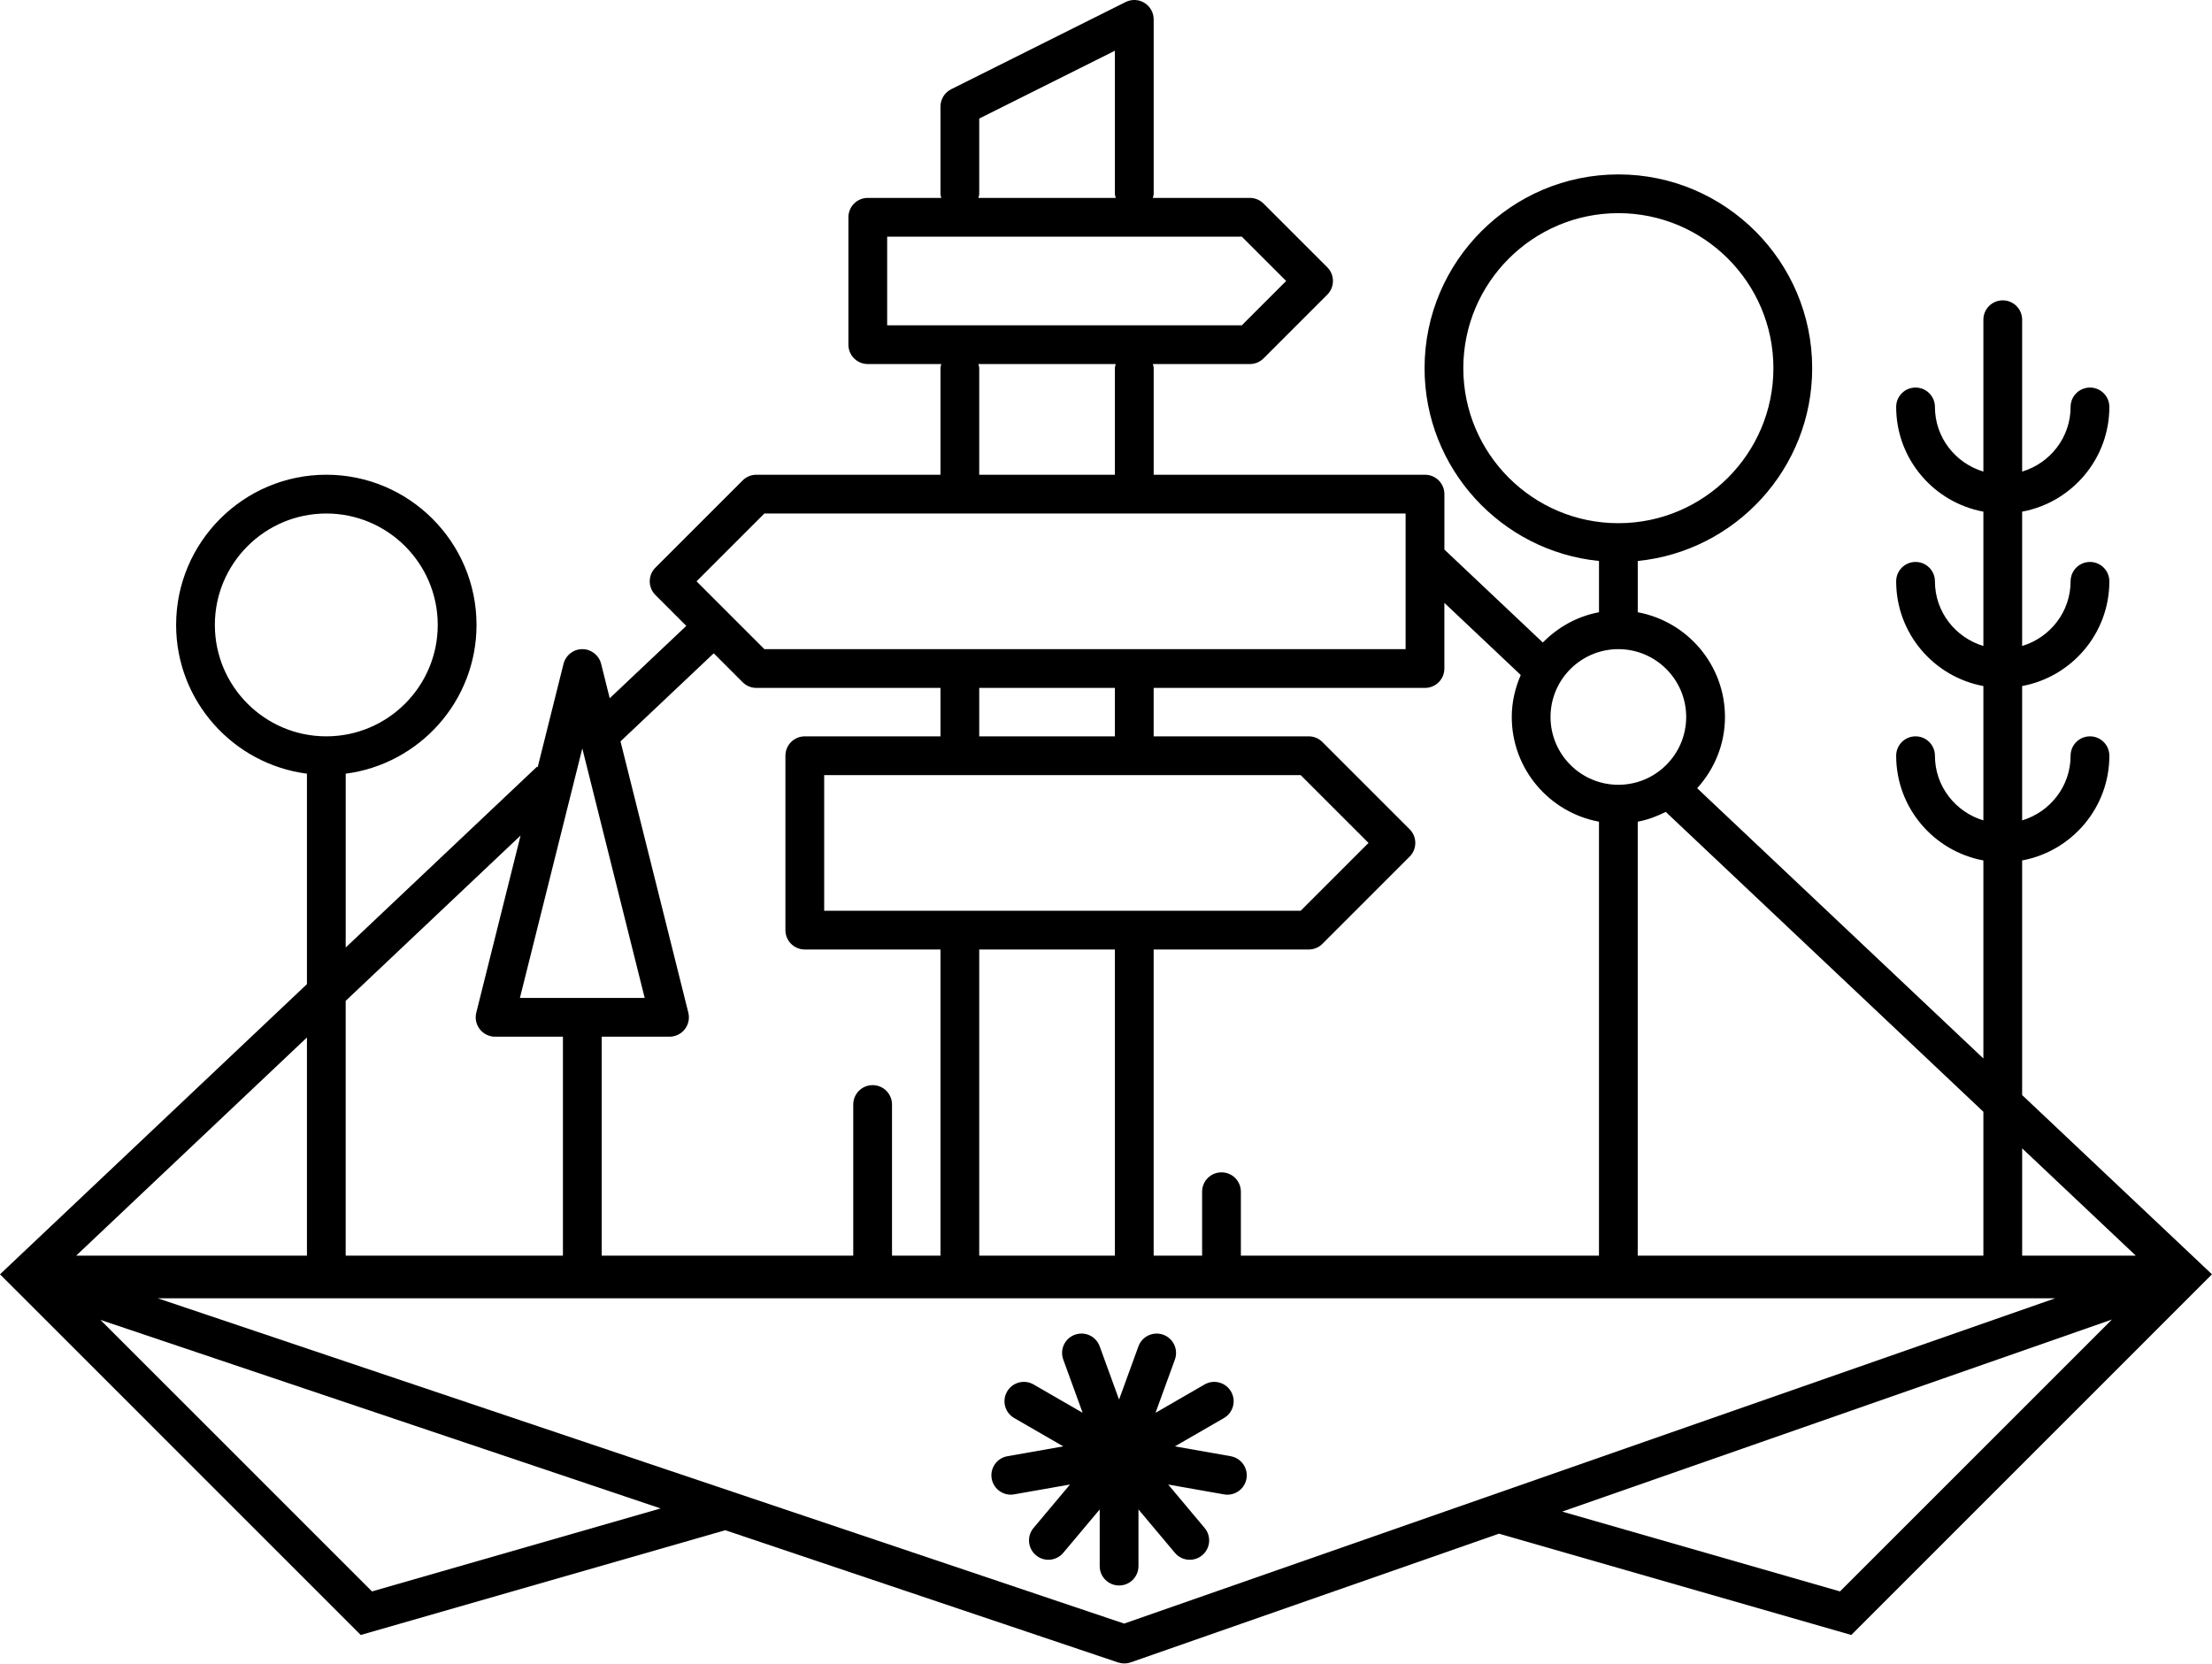
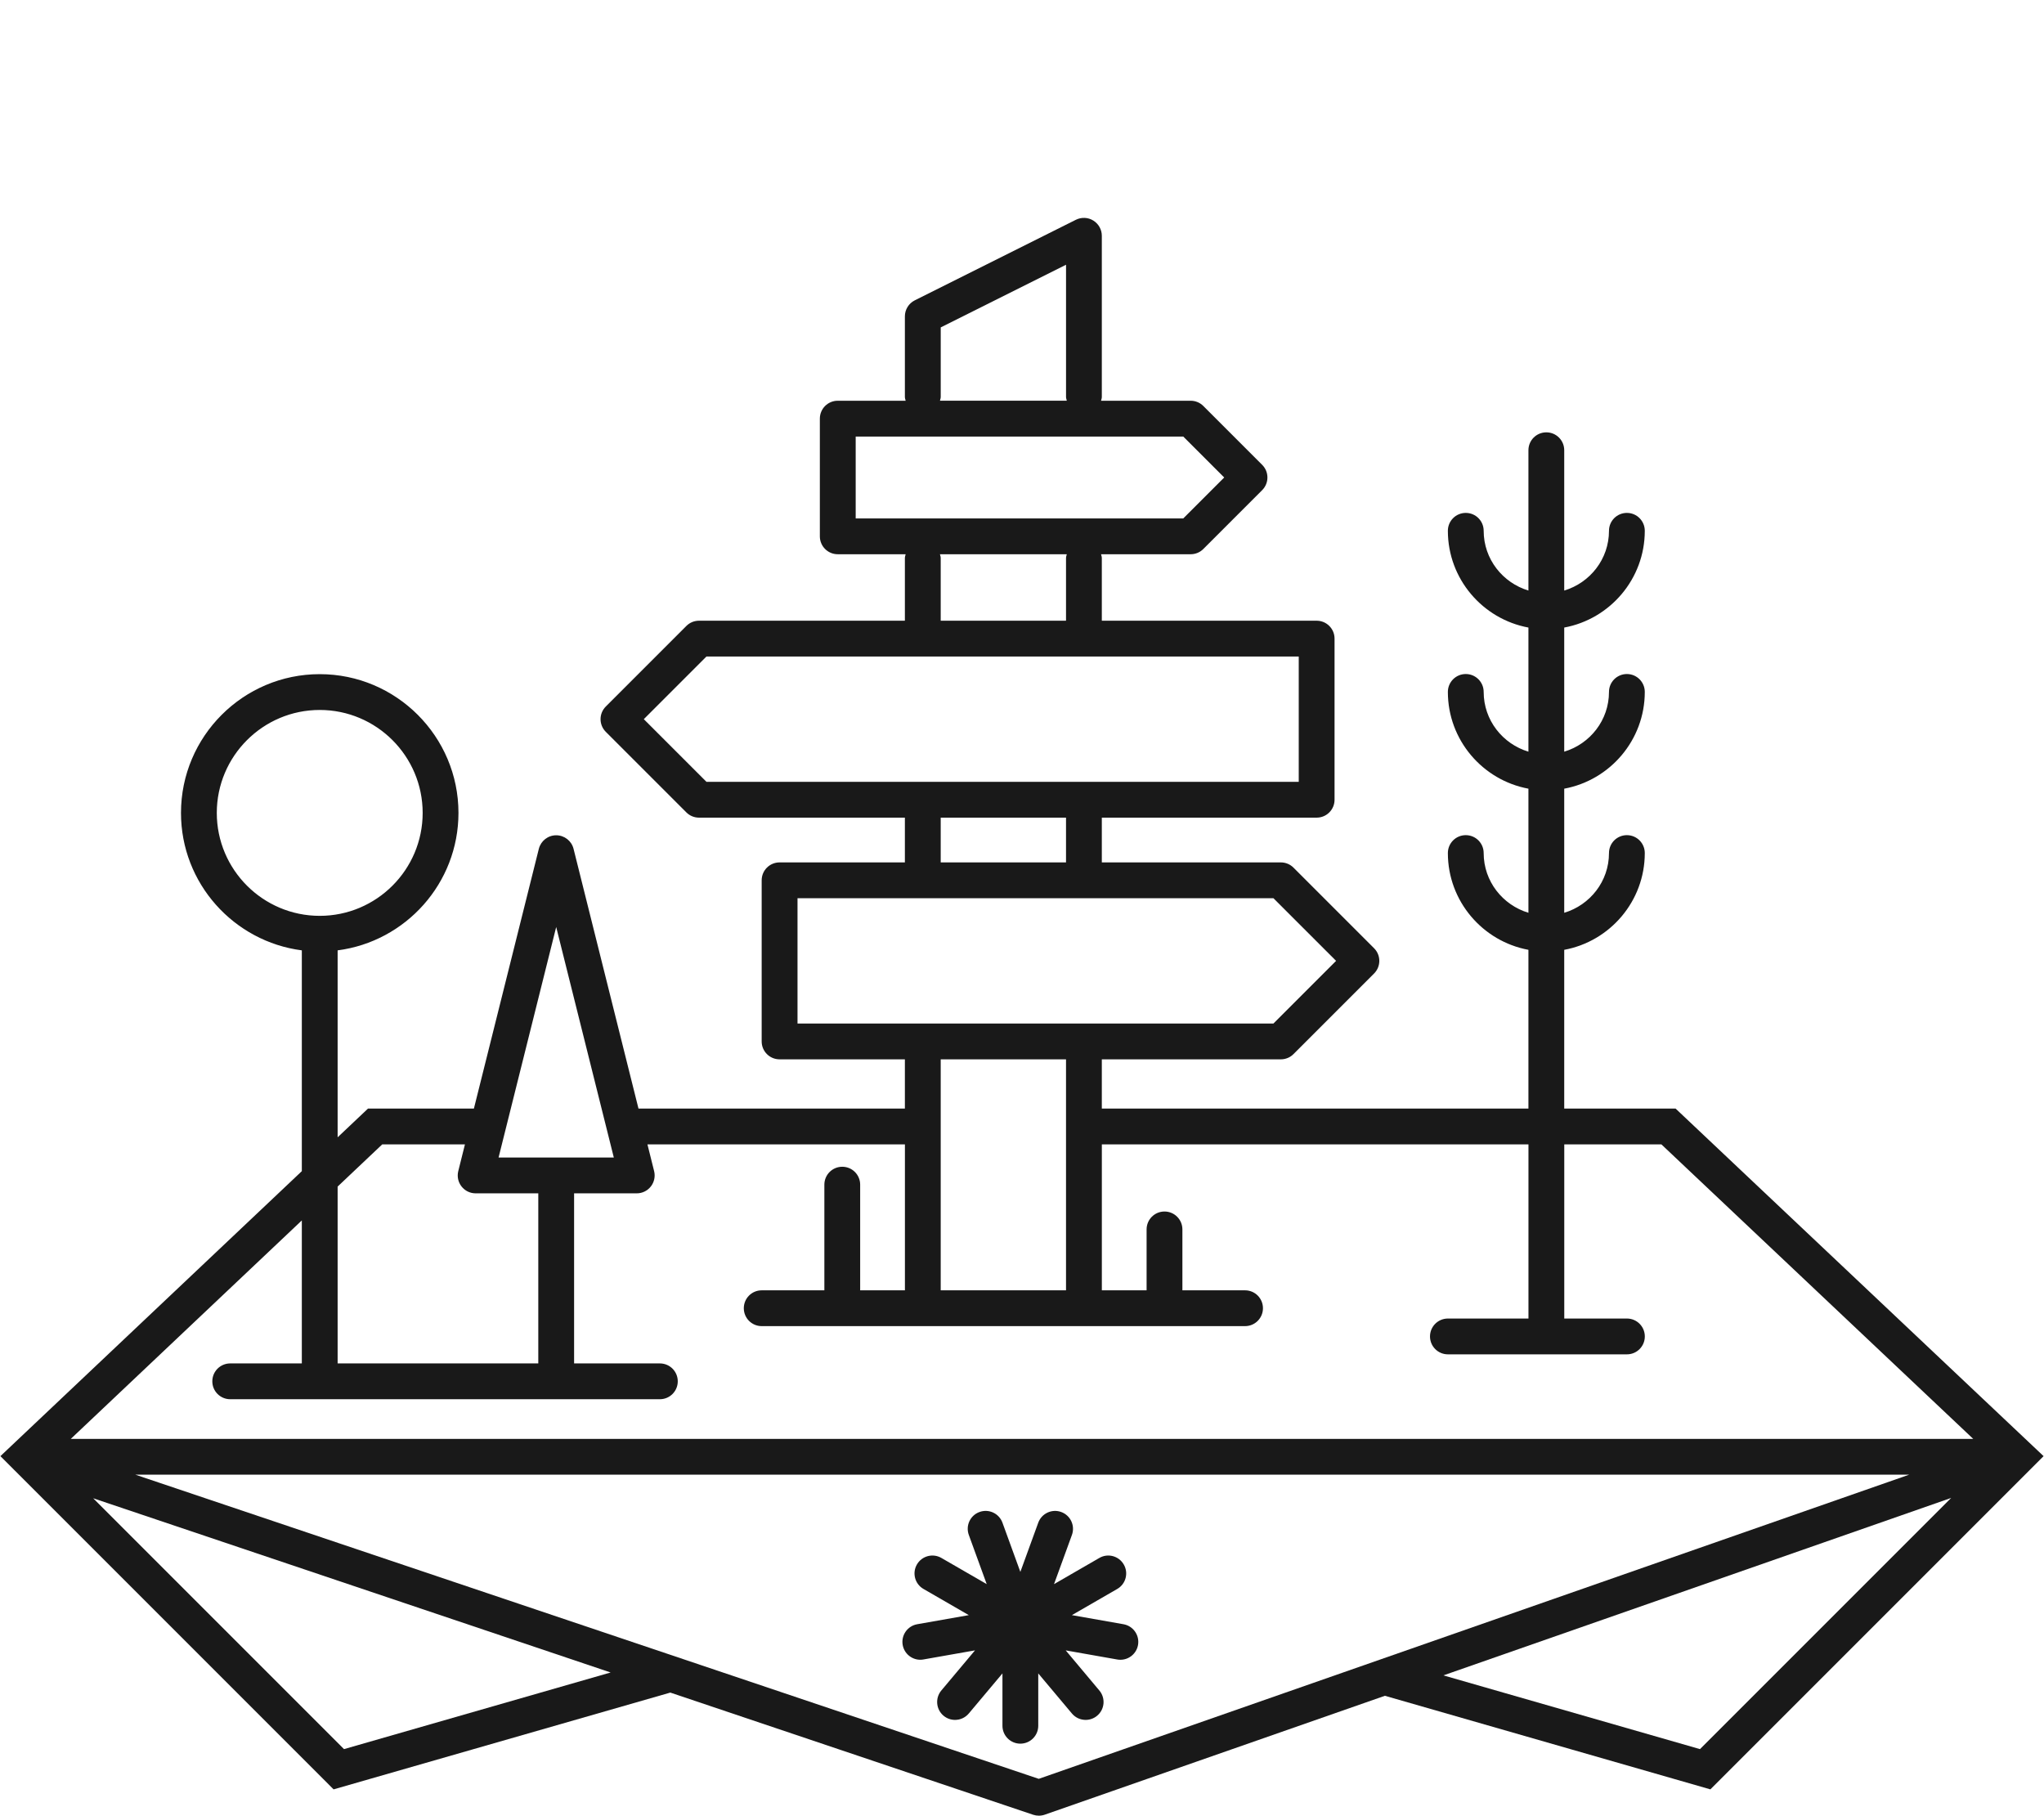
- <svg xmlns="http://www.w3.org/2000/svg" version="1.1" id="Layer_1" x="0px" y="0px" width="114.132px" height="85.845px" viewBox="0 0 114.132 85.845" enable-background="new 0 0 114.132 85.845" xml:space="preserve">
-   <path d="M114.131,65.762l-9.795-9.25V44.404c2.556-0.473,4.5-2.714,4.5-5.404c0-0.553-0.447-1-1-1s-1,0.447-1,1  c0,1.58-1.06,2.903-2.5,3.337v-6.933c2.556-0.473,4.5-2.714,4.5-5.404c0-0.553-0.447-1-1-1s-1,0.447-1,1  c0,1.58-1.06,2.903-2.5,3.337v-6.933c2.556-0.473,4.5-2.714,4.5-5.404c0-0.553-0.447-1-1-1s-1,0.447-1,1  c0,1.58-1.06,2.903-2.5,3.337V16.5c0-0.553-0.447-1-1-1s-1,0.447-1,1v7.837c-1.44-0.434-2.5-1.757-2.5-3.337c0-0.553-0.447-1-1-1  s-1,0.447-1,1c0,2.69,1.944,4.932,4.5,5.404v6.933c-1.44-0.434-2.5-1.757-2.5-3.337c0-0.553-0.447-1-1-1s-1,0.447-1,1  c0,2.69,1.944,4.932,4.5,5.404v6.933c-1.44-0.434-2.5-1.757-2.5-3.337c0-0.553-0.447-1-1-1s-1,0.447-1,1  c0,2.69,1.944,4.932,4.5,5.404v10.219L87.568,40.677c0.885-0.976,1.435-2.259,1.435-3.677c0-2.69-1.944-4.932-4.5-5.404v-2.646  c5.046-0.504,9-4.773,9-9.949c0-5.514-4.486-10-10-10s-10,4.486-10,10c0,5.176,3.954,9.445,9,9.949v2.646  c-1.129,0.209-2.124,0.776-2.899,1.561l-5.078-4.796V25.5c0-0.553-0.447-1-1-1h-14V19c0-0.075-0.027-0.143-0.043-0.213h5.006  c0.266,0,0.52-0.105,0.707-0.293l3.287-3.287c0.391-0.391,0.391-1.023,0-1.414l-3.287-3.287c-0.188-0.188-0.441-0.293-0.707-0.293  h-5.006c0.016-0.07,0.043-0.138,0.043-0.213V1c0-0.347-0.18-0.668-0.475-0.851c-0.295-0.184-0.663-0.198-0.973-0.044l-9,4.5  c-0.339,0.17-0.553,0.516-0.553,0.895V10c0,0.075,0.027,0.143,0.043,0.213h-3.793c-0.553,0-1,0.447-1,1v6.574c0,0.553,0.447,1,1,1  h3.793c-0.016,0.07-0.043,0.138-0.043,0.213v5.5h-9.5c-0.266,0-0.52,0.105-0.707,0.293l-4.5,4.5c-0.391,0.391-0.391,1.023,0,1.414  l1.593,1.593l-3.951,3.734l-0.444-1.776c-0.111-0.445-0.511-0.758-0.97-0.758s-0.858,0.312-0.97,0.758l-1.334,5.338l-0.031-0.033  l-9.874,9.335v-8.971c3.802-0.493,6.75-3.744,6.75-7.678c0-4.273-3.477-7.75-7.75-7.75s-7.75,3.477-7.75,7.75  c0,3.934,2.948,7.185,6.75,7.678v10.861L0,65.762l0.75,0.75c0.025,0.023,0.045,0.051,0.073,0.072l17.79,17.791l18.809-5.406  l20.269,6.824c0.104,0.034,0.211,0.052,0.319,0.052c0.111,0,0.223-0.019,0.33-0.056l19-6.641l18.181,5.227L114.131,65.762z   M11.086,32.25c0-3.171,2.579-5.75,5.75-5.75s5.75,2.579,5.75,5.75S20.007,38,16.836,38S11.086,35.421,11.086,32.25z   M110.199,64.798h-5.862v-5.536L110.199,64.798z M58.525,40h8.586l3.5,3.5l-3.5,3.5h-8.586h-9h-7v-7h7H58.525z M50.525,38v-2.5h7V38  H50.525z M50.525,49h7v15.798h-7V49z M102.336,64.798H84.502V42.404c0.514-0.095,0.992-0.278,1.446-0.505l16.388,15.475V64.798z   M75.502,19c0-4.411,3.589-8,8-8s8,3.589,8,8s-3.589,8-8,8S75.502,23.411,75.502,19z M83.502,33.5c1.93,0,3.5,1.57,3.5,3.5  s-1.57,3.5-3.5,3.5s-3.5-1.57-3.5-3.5S81.573,33.5,83.502,33.5z M78.466,34.834c-0.288,0.667-0.464,1.394-0.464,2.166  c0,2.69,1.944,4.932,4.5,5.404v22.394H64.025V61.5c0-0.553-0.447-1-1-1s-1,0.447-1,1v3.298h-2.5V49h8  c0.266,0,0.52-0.105,0.707-0.293l4.5-4.5c0.391-0.391,0.391-1.023,0-1.414l-4.5-4.5C68.044,38.105,67.791,38,67.525,38h-8v-2.5h14  c0.553,0,1-0.447,1-1v-3.388L78.466,34.834z M50.525,10V6.118l7-3.5V10c0,0.075,0.027,0.143,0.043,0.213h-7.086  C50.498,10.143,50.525,10.075,50.525,10z M45.775,16.787v-4.574h18.299l2.287,2.287l-2.287,2.287H45.775z M50.482,18.787h7.086  c-0.016,0.07-0.043,0.138-0.043,0.213v5.5h-7V19C50.525,18.925,50.498,18.857,50.482,18.787z M39.439,26.5h10.086h9h14v7h-14h-9  H39.439l-3.5-3.5L39.439,26.5z M36.826,33.715l1.492,1.492c0.188,0.188,0.441,0.293,0.707,0.293h9.5V38h-7c-0.553,0-1,0.447-1,1v9  c0,0.553,0.447,1,1,1h7v15.798h-2.5V57c0-0.553-0.447-1-1-1s-1,0.447-1,1v7.798H31.045V53.5h3.5c0.308,0,0.599-0.142,0.788-0.385  c0.189-0.242,0.257-0.559,0.182-0.857L32.016,38.26L36.826,33.715z M30.045,38.623L33.264,51.5h-6.438L30.045,38.623z M26.86,43.119  l-2.285,9.139c-0.075,0.299-0.008,0.615,0.182,0.857c0.189,0.243,0.48,0.385,0.788,0.385h3.5v11.298H17.836V51.65L26.86,43.119z   M15.836,64.798H3.931l11.906-11.257V64.798z M19.193,82.127L5.18,68.114l28.906,9.731L19.193,82.127z M58.002,83.787L8.139,67  h32.386h4.5h4.5h9h4.5h4.5h35.812h2.705L58.002,83.787z M80.605,78.008l28.365-9.912L94.938,82.127L80.605,78.008z" />
-   <path d="M63.501,75.15l-2.881-0.508l2.532-1.462c0.479-0.276,0.643-0.888,0.366-1.366s-0.89-0.644-1.366-0.366l-2.531,1.462l1-2.748  c0.188-0.52-0.08-1.093-0.599-1.281c-0.517-0.188-1.093,0.078-1.282,0.598l-1,2.748l-1-2.749c-0.188-0.519-0.762-0.786-1.281-0.597  c-0.52,0.188-0.787,0.762-0.598,1.281l1,2.748l-2.533-1.463c-0.48-0.276-1.09-0.112-1.366,0.367  c-0.276,0.479-0.112,1.09,0.366,1.365l2.533,1.463l-2.881,0.508c-0.545,0.096-0.908,0.613-0.812,1.158  c0.086,0.484,0.508,0.826,0.984,0.826c0.058,0,0.115-0.005,0.174-0.016l2.883-0.508l-1.881,2.241  c-0.355,0.423-0.301,1.054,0.123,1.409c0.188,0.157,0.415,0.234,0.643,0.234c0.285,0,0.568-0.122,0.766-0.357l1.881-2.24v2.924  c0,0.553,0.447,1,1,1s1-0.447,1-1v-2.924l1.881,2.24c0.197,0.236,0.48,0.357,0.766,0.357c0.228,0,0.455-0.076,0.643-0.234  c0.424-0.354,0.479-0.985,0.123-1.408l-1.879-2.241l2.88,0.509c0.06,0.01,0.117,0.015,0.175,0.015c0.477,0,0.898-0.341,0.984-0.826  C64.409,75.766,64.045,75.247,63.501,75.15z" />
+ <svg xmlns="http://www.w3.org/2000/svg" version="1.1" id="Layer_1" x="0px" y="0px" width="114.178px" height="101.418px" viewBox="0 0 114.178 101.418" enable-background="new 0 0 114.178 101.418" xml:space="preserve">
+   <g>
+     <path fill="#191919" d="M93.597,61.92h-6.219v-8.866c2.557-0.473,4.5-2.715,4.5-5.405c0-0.553-0.447-1-1-1s-1,0.447-1,1   c0,1.58-1.059,2.903-2.5,3.336v-6.932c2.557-0.473,4.5-2.714,4.5-5.404c0-0.553-0.447-1-1-1s-1,0.447-1,1   c0,1.58-1.059,2.903-2.5,3.337v-6.933c2.557-0.473,4.5-2.714,4.5-5.404c0-0.553-0.447-1-1-1s-1,0.447-1,1   c0,1.58-1.059,2.903-2.5,3.337v-7.837c0-0.553-0.447-1-1-1s-1,0.447-1,1v7.837c-1.439-0.434-2.5-1.757-2.5-3.337   c0-0.553-0.447-1-1-1s-1,0.447-1,1c0,2.69,1.945,4.932,4.5,5.404v6.933c-1.439-0.434-2.5-1.757-2.5-3.337c0-0.553-0.447-1-1-1   s-1,0.447-1,1c0,2.69,1.945,4.932,4.5,5.404v6.932c-1.439-0.434-2.5-1.756-2.5-3.336c0-0.553-0.447-1-1-1s-1,0.447-1,1   c0,2.69,1.945,4.932,4.5,5.405v8.866h-23.83v-2.749h10c0.266,0,0.52-0.105,0.707-0.293l4.5-4.5c0.391-0.391,0.391-1.023,0-1.414   l-4.5-4.5c-0.188-0.188-0.441-0.293-0.707-0.293h-10v-2.5h12c0.553,0,1-0.447,1-1v-9c0-0.553-0.447-1-1-1h-12v-3.5   c0-0.075-0.027-0.143-0.043-0.213h5.006c0.266,0,0.52-0.105,0.707-0.293l3.287-3.287c0.391-0.391,0.391-1.023,0-1.414l-3.287-3.287   c-0.188-0.188-0.441-0.293-0.707-0.293h-5.006c0.016-0.07,0.043-0.138,0.043-0.213v-9c0-0.347-0.18-0.668-0.475-0.851   c-0.295-0.184-0.662-0.198-0.973-0.044l-9,4.5c-0.339,0.17-0.553,0.516-0.553,0.895v4.5c0,0.075,0.027,0.143,0.043,0.213h-3.793   c-0.553,0-1,0.447-1,1v6.574c0,0.553,0.447,1,1,1h3.793c-0.016,0.07-0.043,0.138-0.043,0.213v3.5h-11.5   c-0.266,0-0.52,0.105-0.707,0.293l-4.5,4.5c-0.391,0.391-0.391,1.023,0,1.414l4.5,4.5c0.188,0.188,0.441,0.293,0.707,0.293h11.5   v2.5h-7c-0.553,0-1,0.447-1,1v9c0,0.553,0.447,1,1,1h7v2.75H35.666l-3.627-14.507c-0.111-0.445-0.511-0.758-0.97-0.758   s-0.858,0.312-0.97,0.758l-3.627,14.507h-5.915l-1.697,1.605V53.084c3.802-0.493,6.75-3.744,6.75-7.678   c0-4.273-3.477-7.75-7.75-7.75s-7.75,3.477-7.75,7.75c0,3.934,2.948,7.185,6.75,7.678v12.333L0.023,81.335l0.751,0.752   c0.024,0.023,0.044,0.049,0.071,0.07l17.79,17.791l18.809-5.406l20.268,6.824c0.104,0.034,0.211,0.052,0.318,0.052   c0.111,0,0.223-0.019,0.33-0.056l19-6.641l18.182,5.227l18.613-18.613L93.597,61.92z M52.549,22.17v-3.882l7-3.5v7.382   c0,0.075,0.027,0.143,0.043,0.213h-7.085C52.521,22.313,52.549,22.246,52.549,22.17z M47.799,28.958v-4.574h18.298l2.287,2.287   l-2.287,2.287H47.799z M52.506,30.958h7.085c-0.016,0.07-0.043,0.138-0.043,0.213v3.5h-7v-3.5   C52.549,31.095,52.521,31.028,52.506,30.958z M39.463,43.67l-3.5-3.5l3.5-3.5h33.085v7H39.463z M59.548,45.67v2.5h-7v-2.5H59.548z    M44.549,57.171v-7h26.585l3.5,3.5l-3.5,3.5H44.549z M59.548,59.171v12.902h-7V59.171H59.548z M31.069,51.779l3.219,12.877H27.85   L31.069,51.779z M21.352,63.921h4.62l-0.373,1.493c-0.075,0.299-0.008,0.615,0.182,0.857c0.189,0.243,0.48,0.385,0.788,0.385h3.5   v9.5H18.86v-9.878L21.352,63.921z M12.11,45.406c0-3.171,2.579-5.75,5.75-5.75s5.75,2.579,5.75,5.75s-2.579,5.75-5.75,5.75   S12.11,48.577,12.11,45.406z M16.86,68.169v7.987h-4c-0.553,0-1,0.447-1,1s0.447,1,1,1h24c0.553,0,1-0.447,1-1s-0.447-1-1-1h-4.791   v-9.5h3.5c0.308,0,0.599-0.142,0.788-0.385c0.189-0.242,0.257-0.559,0.182-0.857l-0.373-1.493h14.383v8.152h-2.5v-5.902   c0-0.553-0.447-1-1-1s-1,0.447-1,1v5.902h-3.5c-0.553,0-1,0.447-1,1s0.447,1,1,1h27c0.553,0,1-0.447,1-1s-0.447-1-1-1h-3.5v-3.402   c0-0.553-0.447-1-1-1s-1,0.447-1,1v3.402h-2.5V63.92h20.979h2h0.852v9.729h-4.5c-0.553,0-1,0.447-1,1s0.447,1,1,1h5.5h4.5   c0.553,0,1-0.447,1-1s-0.447-1-1-1h-3.5V63.92h5.424l17.42,16.451H3.955L16.86,68.169z M19.216,97.7L5.205,83.688l28.905,9.731   L19.216,97.7z M58.025,99.36L7.562,82.371h99.082L58.025,99.36z M94.962,97.7l-14.334-4.119l28.365-9.912L94.962,97.7z" />
+     <path fill="#191919" d="M62.757,90.724l-2.881-0.508l2.533-1.462c0.479-0.276,0.643-0.888,0.365-1.366   c-0.275-0.479-0.889-0.644-1.365-0.366l-2.531,1.462l1-2.748c0.188-0.52-0.08-1.093-0.6-1.281   c-0.516-0.188-1.092,0.078-1.281,0.598l-1,2.748l-1-2.749c-0.189-0.519-0.762-0.786-1.282-0.597   c-0.519,0.188-0.786,0.762-0.597,1.281l1,2.748l-2.533-1.463c-0.48-0.276-1.09-0.112-1.367,0.367   c-0.275,0.479-0.111,1.09,0.367,1.365l2.532,1.463l-2.881,0.508c-0.544,0.096-0.907,0.613-0.812,1.158   c0.086,0.484,0.508,0.826,0.984,0.826c0.057,0,0.115-0.005,0.174-0.016l2.882-0.508l-1.881,2.241   c-0.354,0.423-0.3,1.054,0.123,1.409c0.188,0.157,0.415,0.234,0.643,0.234c0.285,0,0.569-0.122,0.767-0.357l1.881-2.24v2.924   c0,0.553,0.447,1,1,1c0.552,0,1-0.447,1-1v-2.924l1.881,2.24c0.197,0.236,0.48,0.357,0.766,0.357c0.227,0,0.455-0.076,0.643-0.234   c0.424-0.354,0.479-0.985,0.123-1.408l-1.879-2.241l2.879,0.509c0.061,0.01,0.117,0.015,0.176,0.015   c0.477,0,0.898-0.341,0.984-0.826C63.665,91.339,63.302,90.82,62.757,90.724z" />
+   </g>
</svg>
